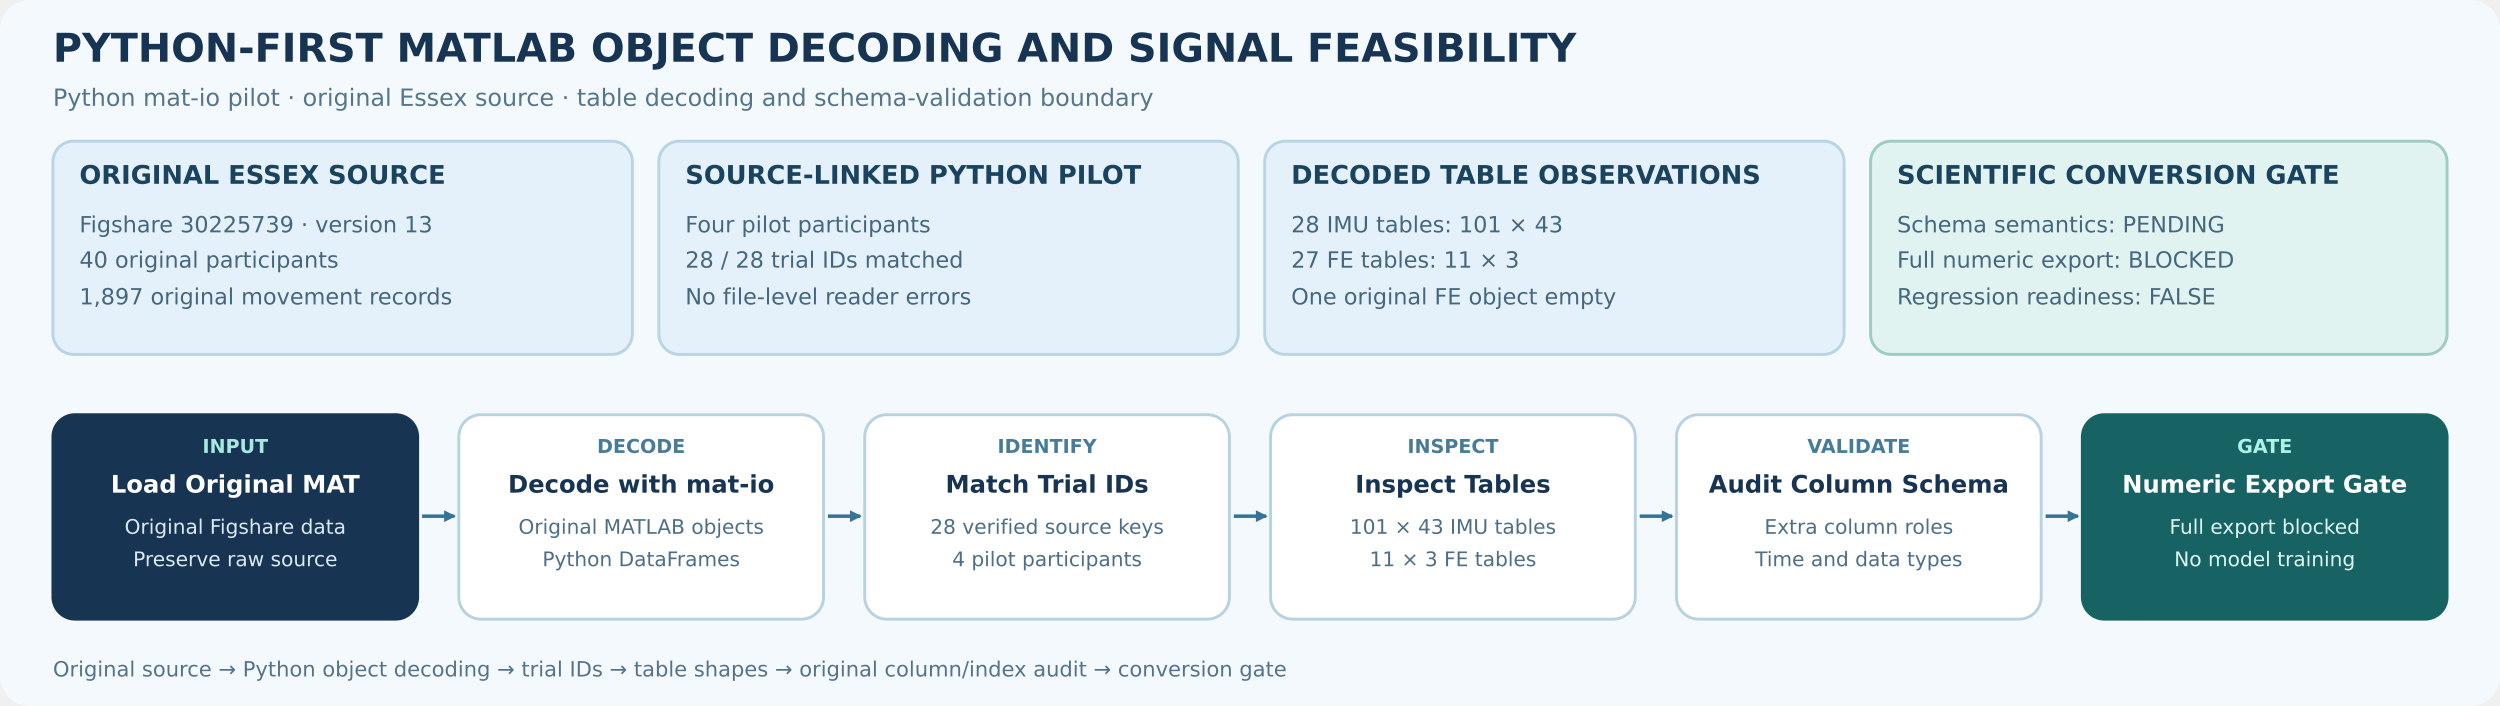
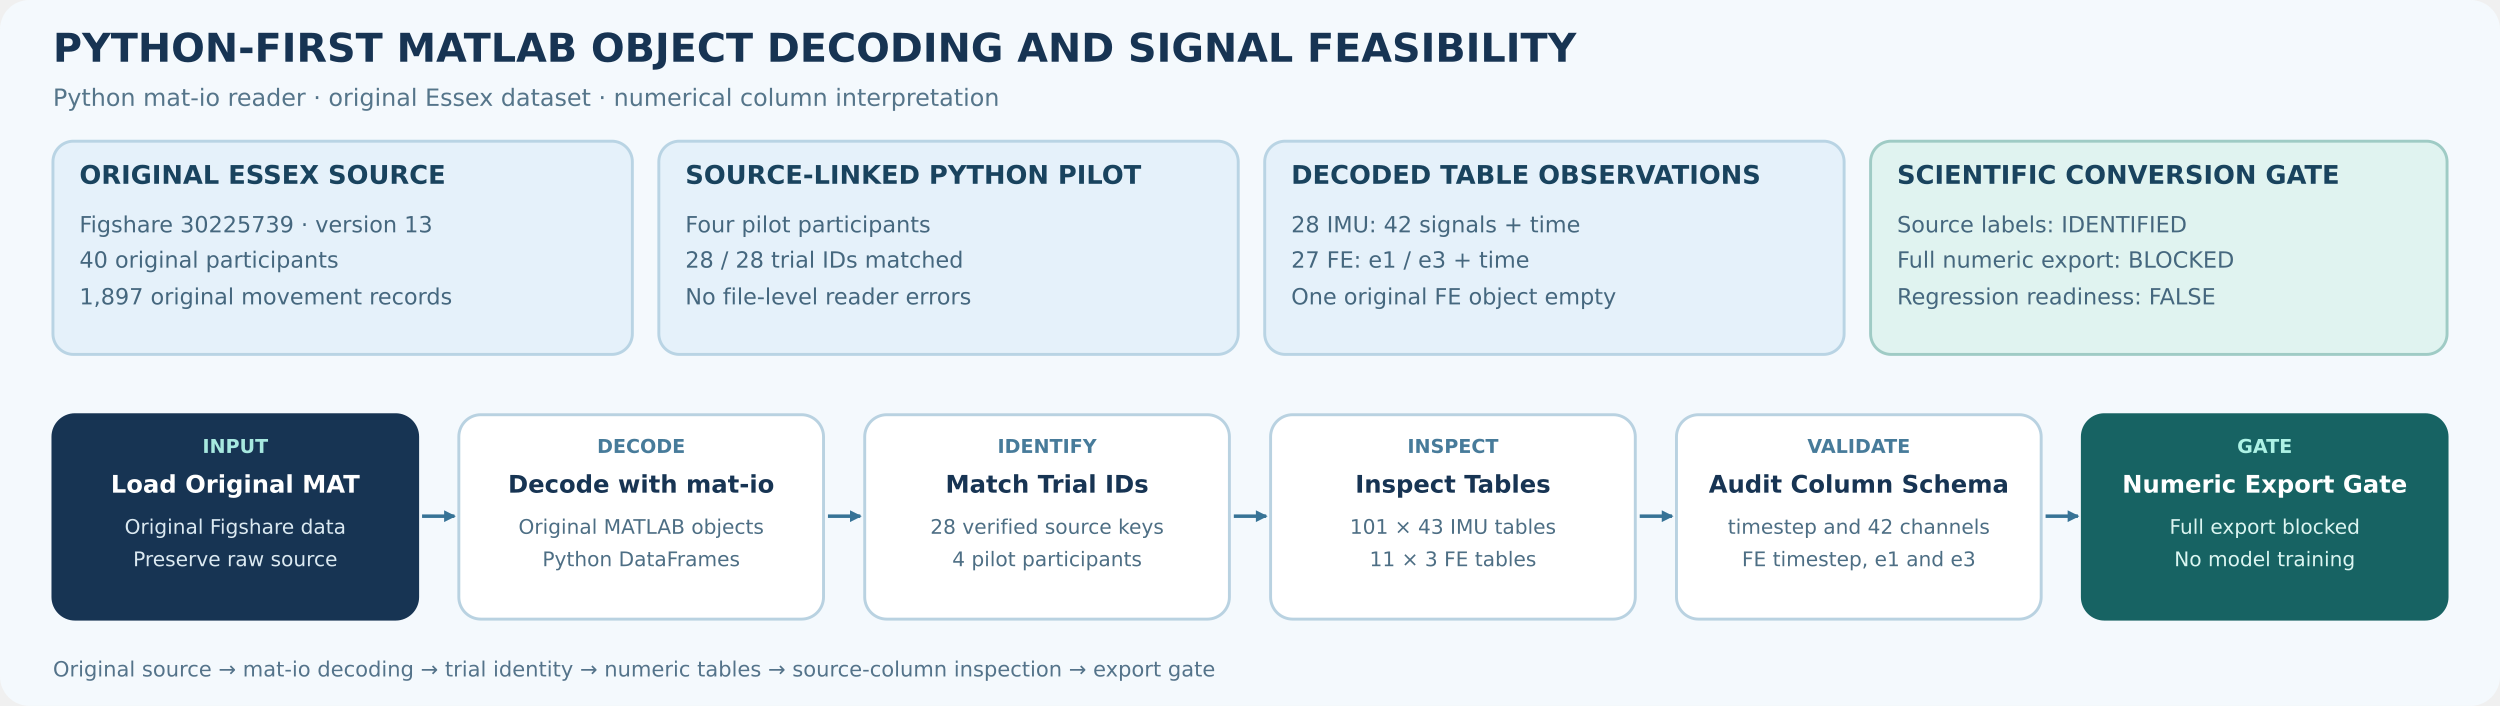
<svg xmlns="http://www.w3.org/2000/svg" width="1700" height="480" viewBox="0 0 1700 480" role="img" aria-labelledby="title desc">
  <defs>
    <marker id="final-arrow" markerUnits="userSpaceOnUse" markerWidth="8" markerHeight="8" refX="7" refY="4" orient="auto">
      <path d="M0 0 L8 4 L0 8 Z" fill="#377396" />
    </marker>
  </defs>
  <rect width="1700" height="480" rx="20" fill="#F4F9FD" />
  <g font-family="DejaVu Sans, Arial, sans-serif">
    <text x="36" y="42" font-size="27" font-weight="700" fill="#173453">PYTHON-FIRST MATLAB OBJECT DECODING AND SIGNAL FEASIBILITY</text>
-     <text x="36" y="72" font-size="16.2" fill="#55758A">Python mat-io pilot · original Essex source · table decoding and schema-validation boundary</text>
+     <text x="36" y="72" font-size="16.2" fill="#55758A">Python mat-io reader · original Essex dataset · numerical column interpretation</text>
    <g aria-label="Recorded evidence source groups">
      <rect x="36" y="96" width="394" height="145" rx="14" fill="#E5F1FA" stroke="#B9D4E4" stroke-width="2" />
      <rect x="448" y="96" width="394" height="145" rx="14" fill="#E5F1FA" stroke="#B9D4E4" stroke-width="2" />
      <rect x="860" y="96" width="394" height="145" rx="14" fill="#E5F1FA" stroke="#B9D4E4" stroke-width="2" />
      <rect x="1272" y="96" width="392" height="145" rx="14" fill="#E0F3F0" stroke="#9FCBC5" stroke-width="2" />
      <g font-size="17.5" font-weight="700" fill="#19435E">
        <text x="54" y="125">ORIGINAL ESSEX SOURCE</text>
        <text x="466" y="125">SOURCE-LINKED PYTHON PILOT</text>
        <text x="878" y="125">DECODED TABLE OBSERVATIONS</text>
        <text x="1290" y="125">SCIENTIFIC CONVERSION GATE</text>
      </g>
      <g font-size="15.2" fill="#45677E">
        <text x="54" y="158">Figshare 30225739 · version 13</text>
        <text x="54" y="182">40 original participants</text>
        <text x="54" y="207">1,897 original movement records</text>
        <text x="466" y="158">Four pilot participants</text>
        <text x="466" y="182">28 / 28 trial IDs matched</text>
        <text x="466" y="207">No file-level reader errors</text>
-         <text x="878" y="158">28 IMU tables: 101 × 43</text>
-         <text x="878" y="182">27 FE tables: 11 × 3</text>
+         <text x="878" y="158">28 IMU: 42 signals + time</text>
+         <text x="878" y="182">27 FE: e1 / e3 + time</text>
        <text x="878" y="207">One original FE object empty</text>
-         <text x="1290" y="158">Schema semantics: PENDING</text>
+         <text x="1290" y="158">Source labels: IDENTIFIED</text>
        <text x="1290" y="182">Full numeric export: BLOCKED</text>
        <text x="1290" y="207">Regression readiness: FALSE</text>
      </g>
    </g>
    <g aria-label="Final notebook execution workflow">
      <g stroke-width="2">
        <rect x="36" y="282" width="248" height="139" rx="15" fill="#173453" stroke="#173453" />
        <rect x="312" y="282" width="248" height="139" rx="15" fill="#FFFFFF" stroke="#B9D2E1" />
        <rect x="588" y="282" width="248" height="139" rx="15" fill="#FFFFFF" stroke="#B9D2E1" />
        <rect x="864" y="282" width="248" height="139" rx="15" fill="#FFFFFF" stroke="#B9D2E1" />
        <rect x="1140" y="282" width="248" height="139" rx="15" fill="#FFFFFF" stroke="#B9D2E1" />
        <rect x="1416" y="282" width="248" height="139" rx="15" fill="#176363" stroke="#176363" />
      </g>
      <g fill="none" stroke="#377396" stroke-width="2.4" marker-end="url(#final-arrow)">
        <path d="M287 351 H309" />
        <path d="M563 351 H585" />
        <path d="M839 351 H861" />
        <path d="M1115 351 H1137" />
        <path d="M1391 351 H1413" />
      </g>
      <g font-size="13" font-weight="700" text-anchor="middle">
        <text x="160" y="308" fill="#A7E9DF">INPUT</text>
        <text x="436" y="308" fill="#477B9A">DECODE</text>
        <text x="712" y="308" fill="#477B9A">IDENTIFY</text>
        <text x="988" y="308" fill="#477B9A">INSPECT</text>
        <text x="1264" y="308" fill="#477B9A">VALIDATE</text>
        <text x="1540" y="308" fill="#AEF2E5">GATE</text>
      </g>
      <g font-size="16.5" font-weight="700" text-anchor="middle">
        <text x="160" y="335" fill="#FFFFFF">Load Original MAT</text>
        <text x="436" y="335" fill="#173453">Decode with mat-io</text>
        <text x="712" y="335" fill="#173453">Match Trial IDs</text>
        <text x="988" y="335" fill="#173453">Inspect Tables</text>
        <text x="1264" y="335" fill="#173453">Audit Column Schema</text>
        <text x="1540" y="335" fill="#FFFFFF">Numeric Export Gate</text>
      </g>
      <g font-size="13.7" text-anchor="middle">
        <text x="160" y="363" fill="#DBE9F1">Original Figshare data</text>
        <text x="160" y="385" fill="#DBE9F1">Preserve raw source</text>
        <text x="436" y="363" fill="#4D6E84">Original MATLAB objects</text>
        <text x="436" y="385" fill="#4D6E84">Python DataFrames</text>
        <text x="712" y="363" fill="#4D6E84">28 verified source keys</text>
        <text x="712" y="385" fill="#4D6E84">4 pilot participants</text>
        <text x="988" y="363" fill="#4D6E84">101 × 43 IMU tables</text>
        <text x="988" y="385" fill="#4D6E84">11 × 3 FE tables</text>
-         <text x="1264" y="363" fill="#4D6E84">Extra column roles</text>
-         <text x="1264" y="385" fill="#4D6E84">Time and data types</text>
+         <text x="1264" y="363" fill="#4D6E84">timestep and 42 channels</text>
+         <text x="1264" y="385" fill="#4D6E84">FE timestep, e1 and e3</text>
        <text x="1540" y="363" fill="#DBF5F1">Full export blocked</text>
        <text x="1540" y="385" fill="#DBF5F1">No model training</text>
      </g>
    </g>
-     <text x="36" y="460" font-size="14.3" fill="#54738A">Original source → Python object decoding → trial IDs → table shapes → original column/index audit → conversion gate</text>
+     <text x="36" y="460" font-size="14.3" fill="#54738A">Original source → mat-io decoding → trial identity → numeric tables → source-column inspection → export gate</text>
  </g>
</svg>
